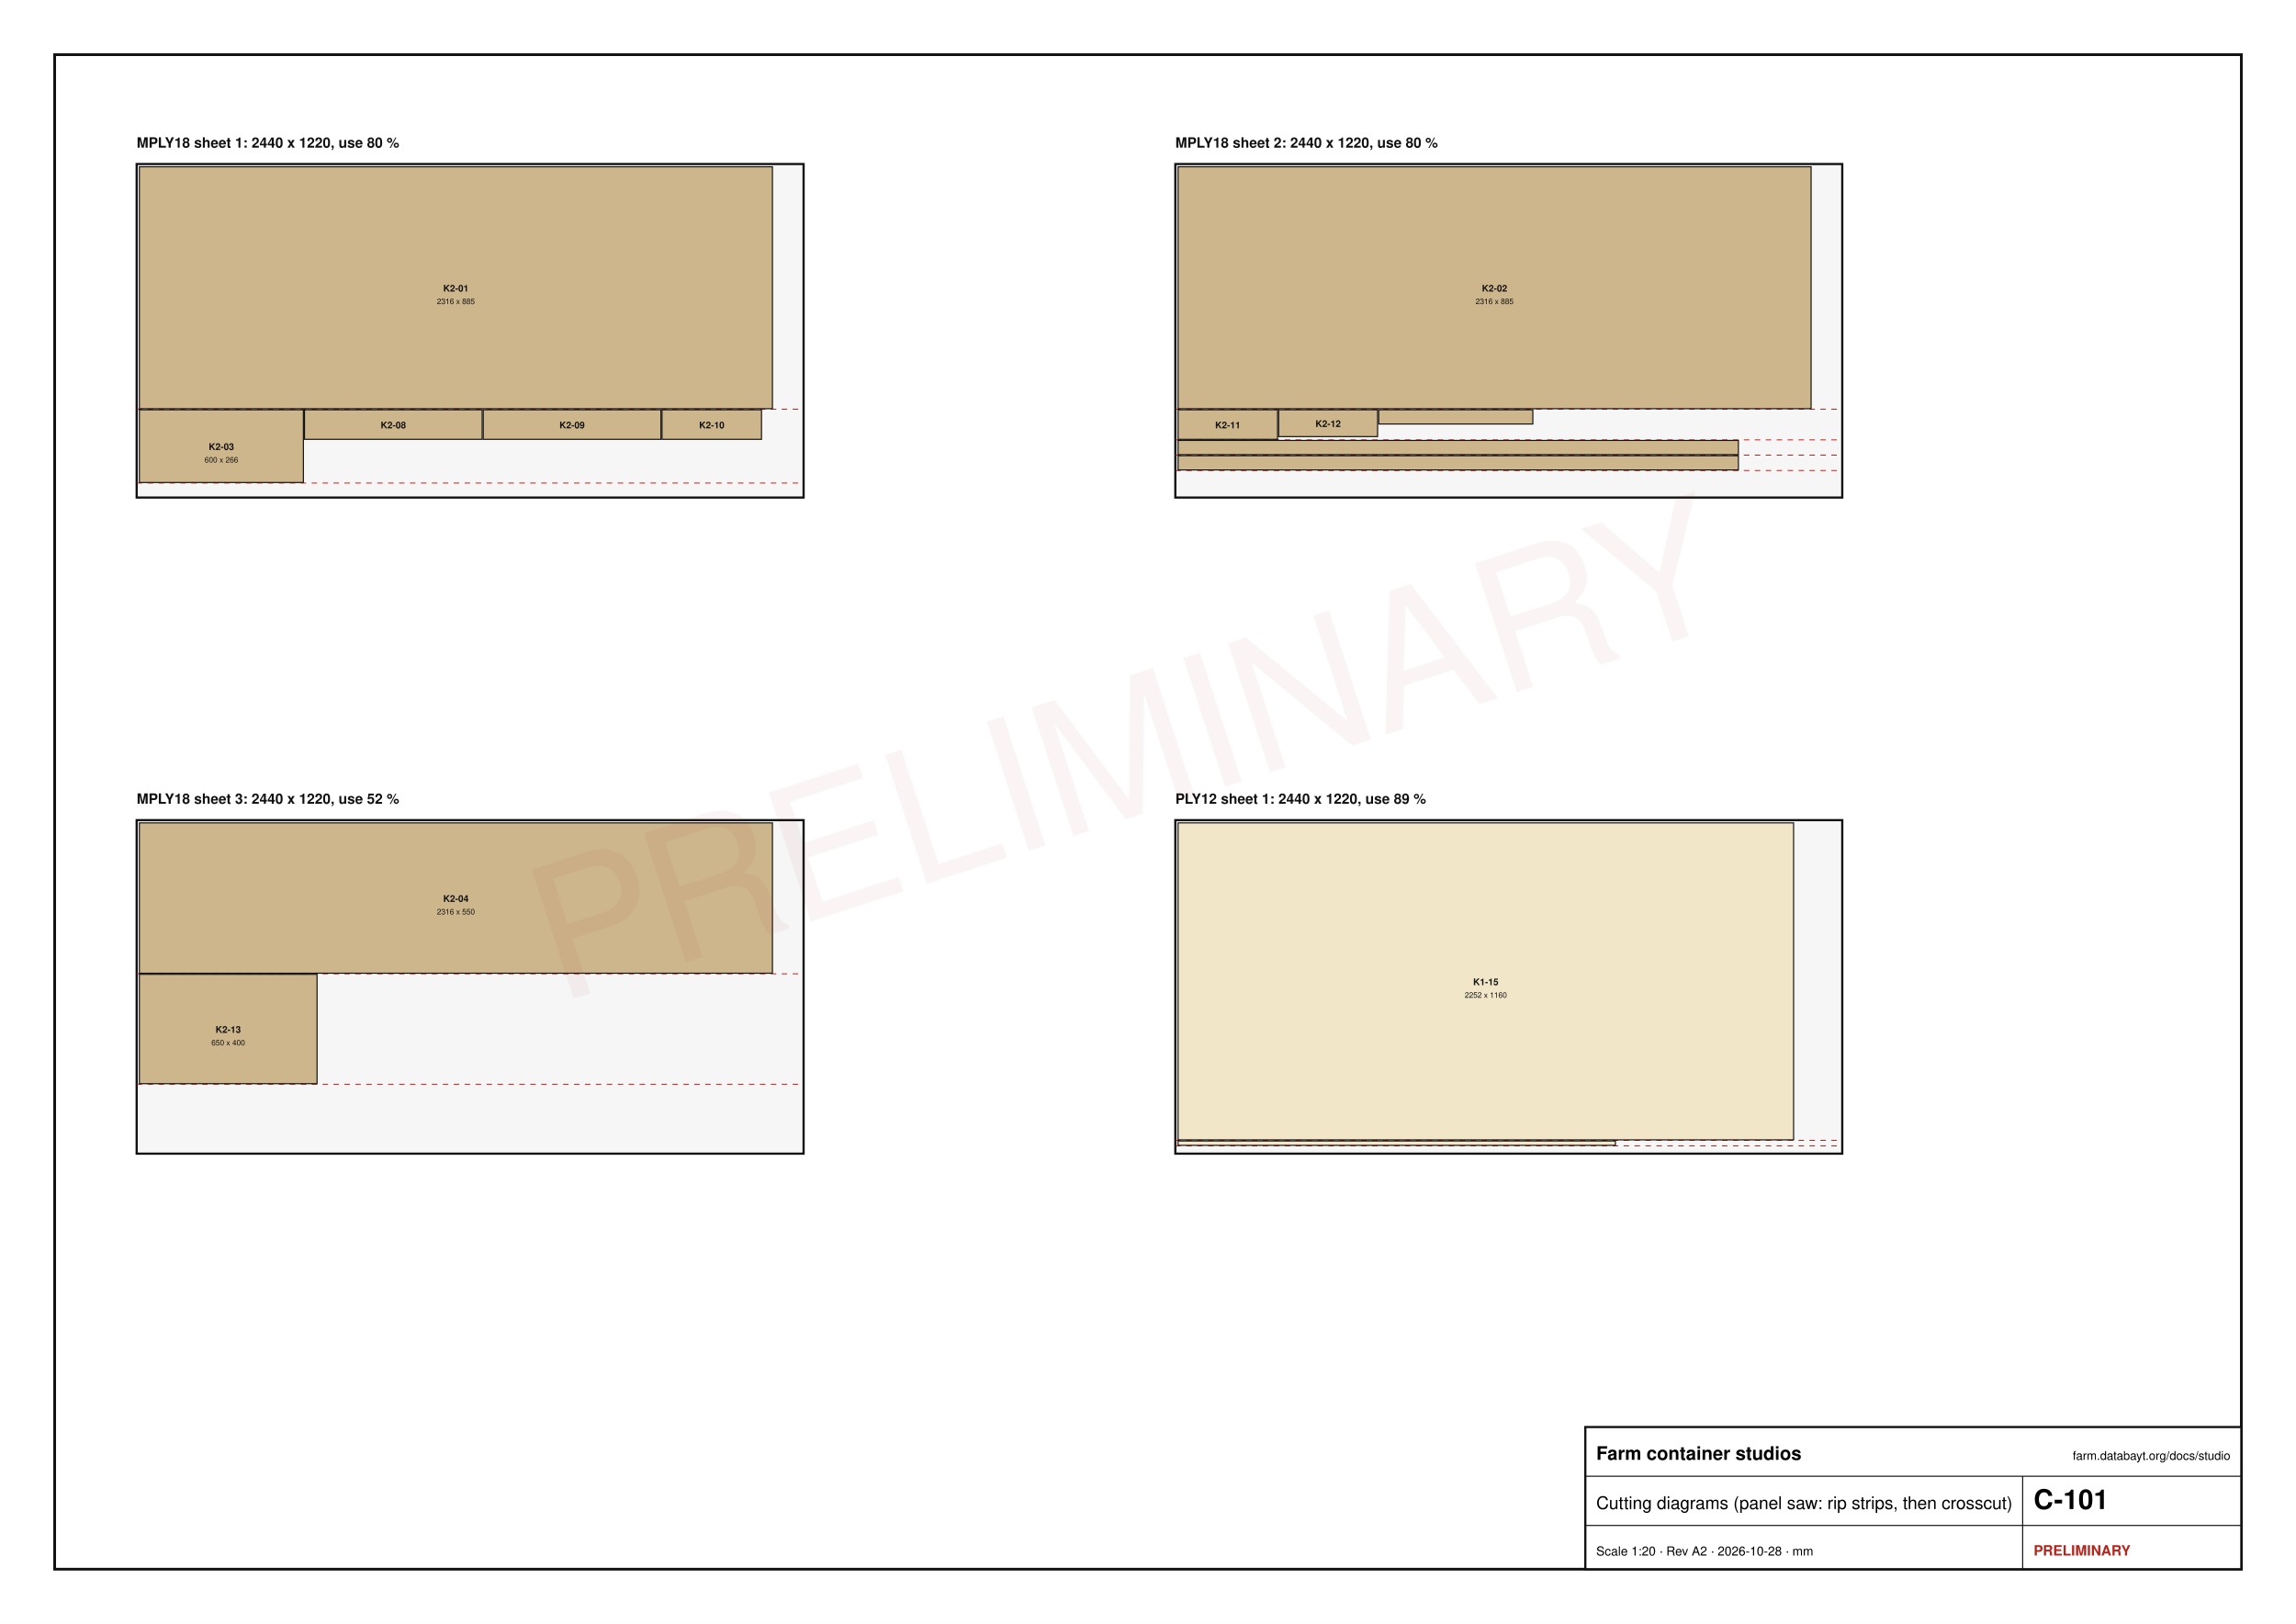
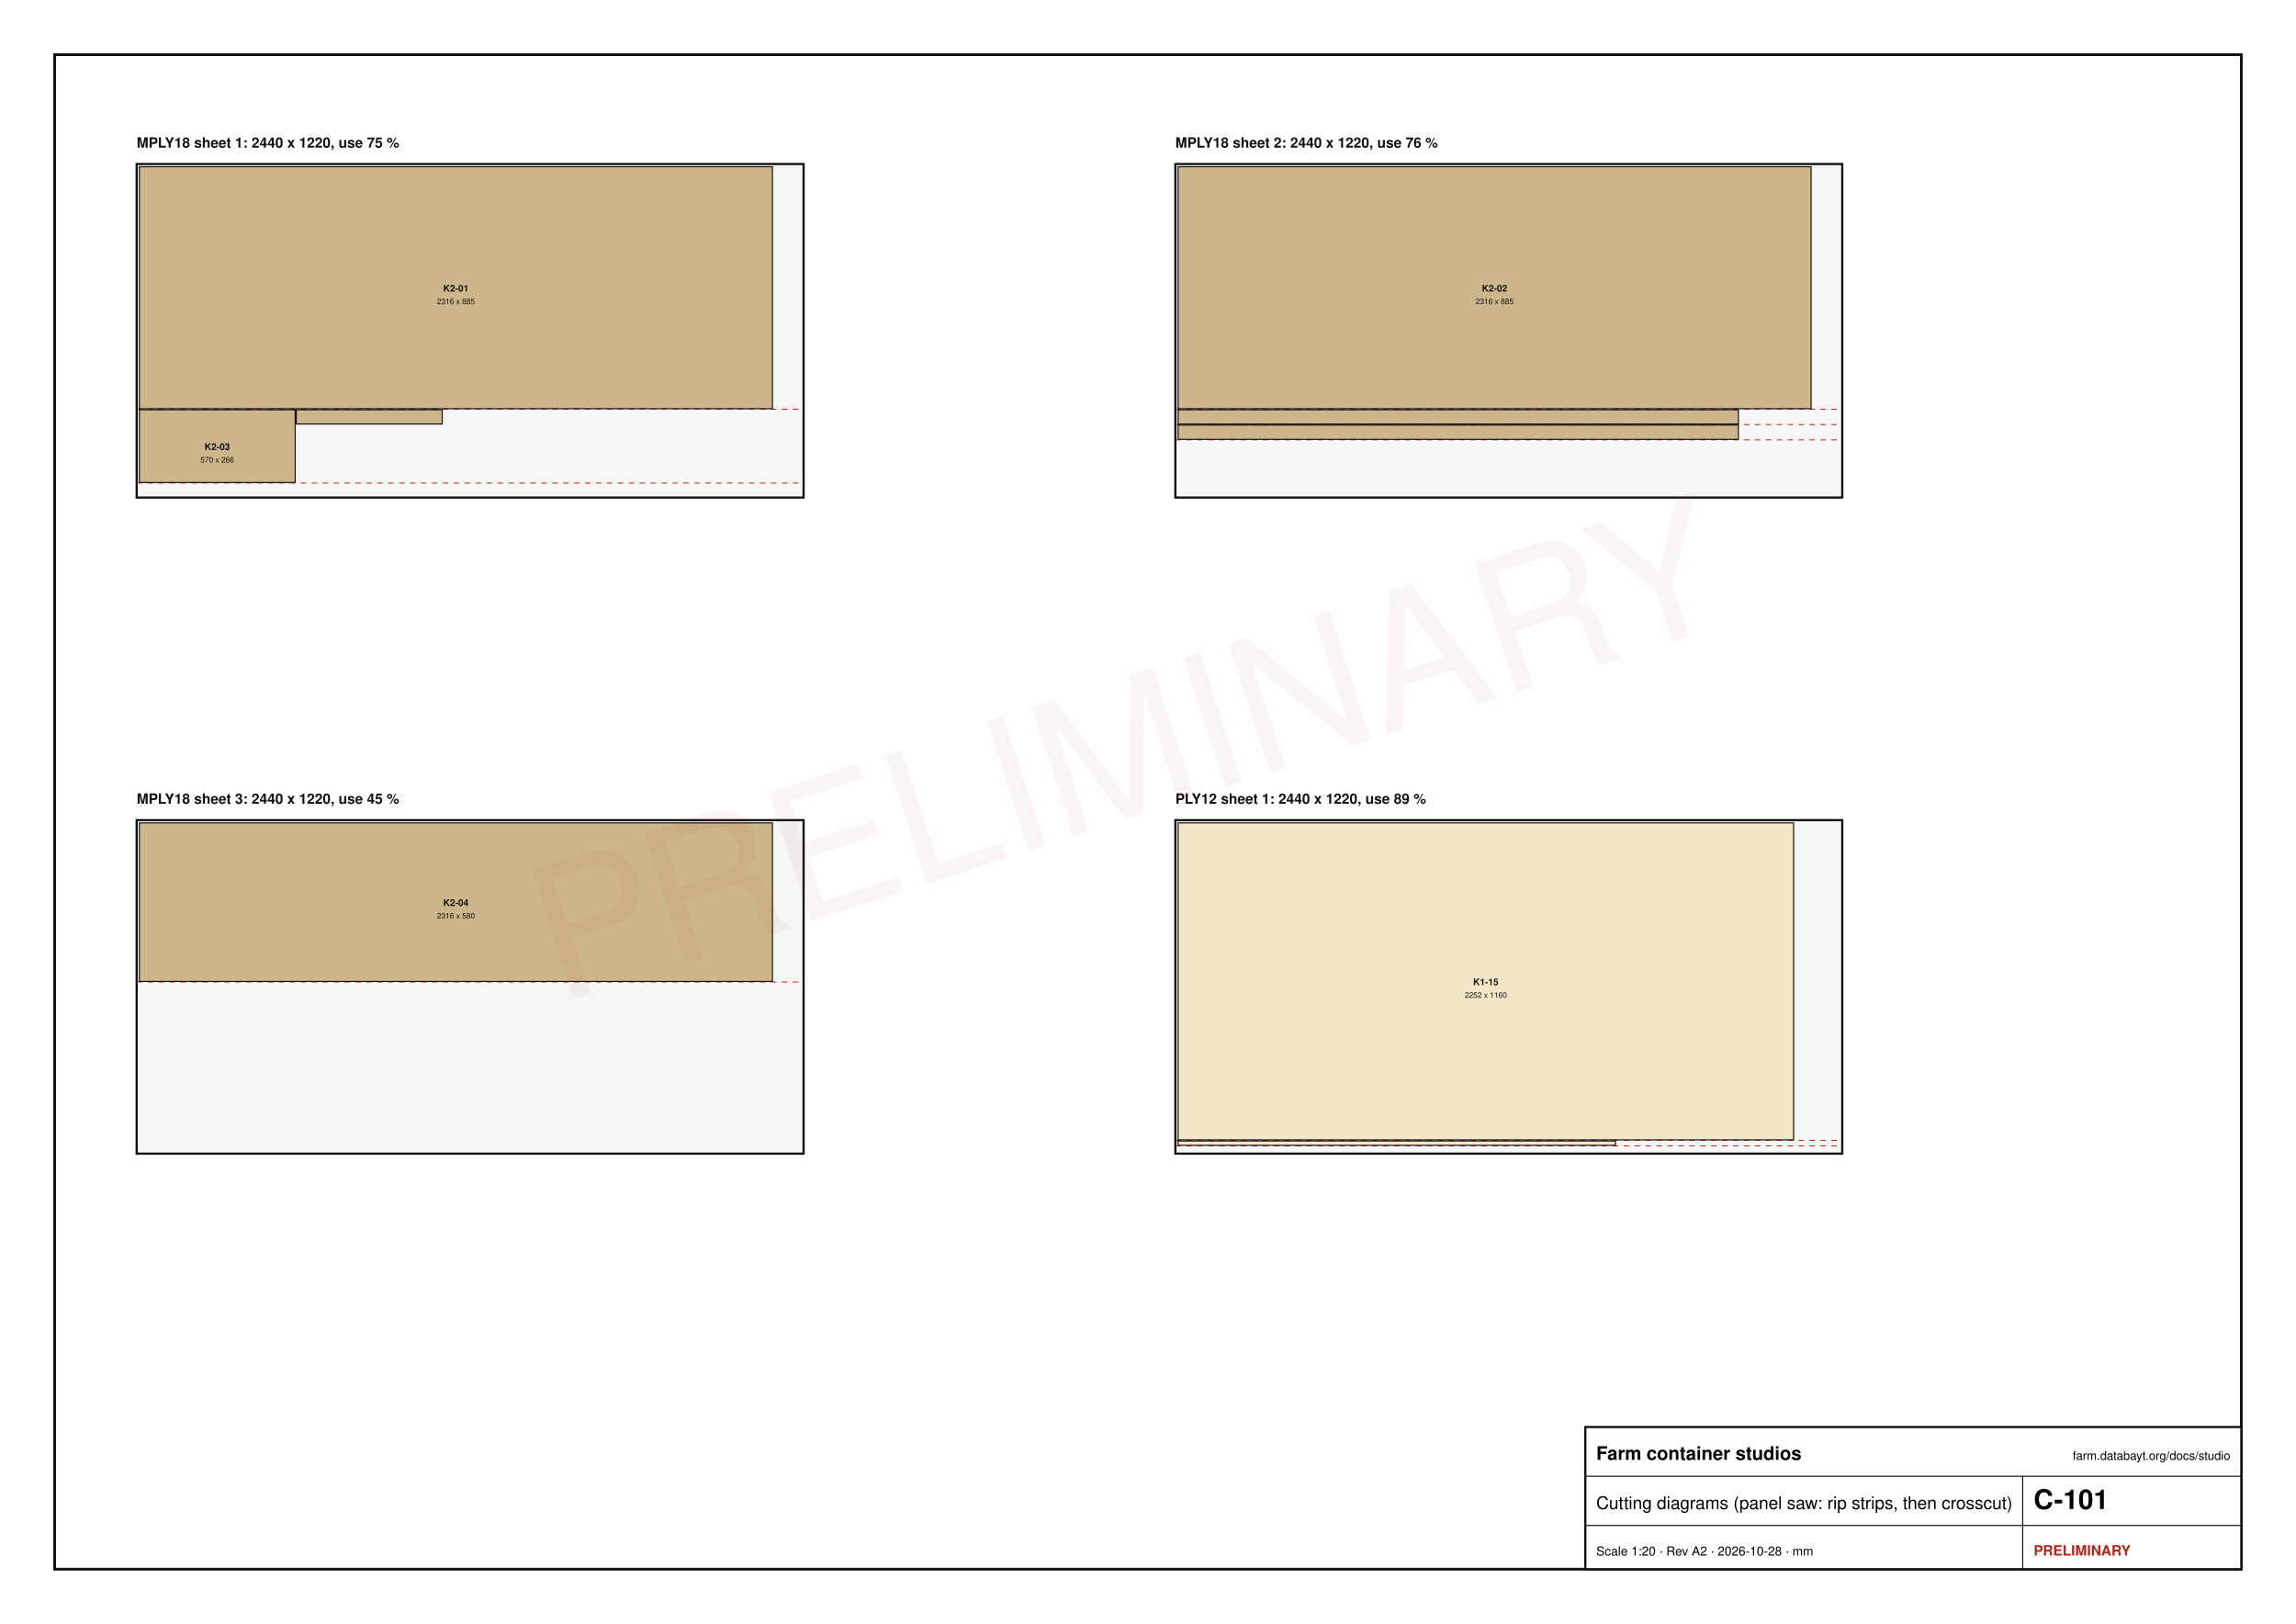
<svg xmlns="http://www.w3.org/2000/svg" width="420mm" height="297mm" viewBox="0 0 420 297" font-family="Helvetica, Arial, sans-serif">
  <rect x="0" y="0" width="420" height="297" fill="#fff" />
  <rect x="10" y="10" width="400" height="277" fill="none" stroke="#111" stroke-width="0.5" />
-   <text x="25" y="27" font-size="2.6" text-anchor="start" font-weight="bold" fill="#111">MPLY18 sheet 1: 2440 x 1220, use 80 %</text>
+   <text x="25" y="27" font-size="2.6" text-anchor="start" font-weight="bold" fill="#111">MPLY18 sheet 1: 2440 x 1220, use 75 %</text>
  <rect x="25" y="30" width="122" height="61" fill="#f6f6f6" stroke="#111" stroke-width="0.4" />
  <line x1="25" y1="74.85" x2="147" y2="74.85" stroke="#c00" stroke-width="0.15" stroke-dasharray="1,1" />
  <line x1="25" y1="88.35" x2="147" y2="88.35" stroke="#c00" stroke-width="0.15" stroke-dasharray="1,1" />
  <rect x="25.5" y="30.5" width="115.8" height="44.25" fill="#cdb68c" stroke="#111" stroke-width="0.2" />
  <text x="83.4" y="53.33" font-size="1.7" text-anchor="middle" font-weight="bold" fill="#111">K2-01</text>
  <text x="83.4" y="55.62" font-size="1.4" text-anchor="middle" font-weight="normal" fill="#111">2316 x 885</text>
-   <rect x="25.5" y="74.95" width="30" height="13.3" fill="#cdb68c" stroke="#111" stroke-width="0.2" />
-   <text x="40.5" y="82.3" font-size="1.7" text-anchor="middle" font-weight="bold" fill="#111">K2-03</text>
-   <text x="40.5" y="84.6" font-size="1.4" text-anchor="middle" font-weight="normal" fill="#111">600 x 266</text>
-   <rect x="55.7" y="74.95" width="32.5" height="5.4" fill="#cdb68c" stroke="#111" stroke-width="0.2" />
-   <text x="71.95" y="78.35" font-size="1.7" text-anchor="middle" font-weight="bold" fill="#111">K2-08</text>
-   <rect x="88.4" y="74.95" width="32.5" height="5.4" fill="#cdb68c" stroke="#111" stroke-width="0.2" />
-   <text x="104.65" y="78.35" font-size="1.7" text-anchor="middle" font-weight="bold" fill="#111">K2-09</text>
-   <rect x="121.1" y="74.95" width="18.2" height="5.4" fill="#cdb68c" stroke="#111" stroke-width="0.2" />
-   <text x="130.2" y="78.35" font-size="1.7" text-anchor="middle" font-weight="bold" fill="#111">K2-10</text>
-   <text x="215" y="27" font-size="2.6" text-anchor="start" font-weight="bold" fill="#111">MPLY18 sheet 2: 2440 x 1220, use 80 %</text>
+   <rect x="25.5" y="74.95" width="28.5" height="13.3" fill="#cdb68c" stroke="#111" stroke-width="0.2" />
+   <text x="39.75" y="82.3" font-size="1.7" text-anchor="middle" font-weight="bold" fill="#111">K2-03</text>
+   <text x="39.75" y="84.6" font-size="1.4" text-anchor="middle" font-weight="normal" fill="#111">570 x 266</text>
+   <rect x="54.2" y="74.95" width="26.7" height="2.6" fill="#cdb68c" stroke="#111" stroke-width="0.2" />
+   <text x="215" y="27" font-size="2.6" text-anchor="start" font-weight="bold" fill="#111">MPLY18 sheet 2: 2440 x 1220, use 76 %</text>
  <rect x="215" y="30" width="122" height="61" fill="#f6f6f6" stroke="#111" stroke-width="0.4" />
  <line x1="215" y1="74.85" x2="337" y2="74.85" stroke="#c00" stroke-width="0.15" stroke-dasharray="1,1" />
+   <line x1="215" y1="77.65" x2="337" y2="77.65" stroke="#c00" stroke-width="0.15" stroke-dasharray="1,1" />
  <line x1="215" y1="80.45" x2="337" y2="80.45" stroke="#c00" stroke-width="0.15" stroke-dasharray="1,1" />
-   <line x1="215" y1="83.25" x2="337" y2="83.25" stroke="#c00" stroke-width="0.15" stroke-dasharray="1,1" />
-   <line x1="215" y1="86.05" x2="337" y2="86.05" stroke="#c00" stroke-width="0.15" stroke-dasharray="1,1" />
  <rect x="215.5" y="30.5" width="115.8" height="44.25" fill="#cdb68c" stroke="#111" stroke-width="0.2" />
  <text x="273.4" y="53.33" font-size="1.7" text-anchor="middle" font-weight="bold" fill="#111">K2-02</text>
  <text x="273.4" y="55.62" font-size="1.4" text-anchor="middle" font-weight="normal" fill="#111">2316 x 885</text>
-   <rect x="215.5" y="74.95" width="18.2" height="5.4" fill="#cdb68c" stroke="#111" stroke-width="0.2" />
-   <text x="224.6" y="78.35" font-size="1.7" text-anchor="middle" font-weight="bold" fill="#111">K2-11</text>
-   <rect x="233.9" y="74.95" width="18.1" height="4.9" fill="#cdb68c" stroke="#111" stroke-width="0.2" />
-   <text x="242.95" y="78.1" font-size="1.7" text-anchor="middle" font-weight="bold" fill="#111">K2-12</text>
-   <rect x="215.5" y="80.55" width="102.5" height="2.6" fill="#cdb68c" stroke="#111" stroke-width="0.2" />
-   <rect x="215.5" y="83.35" width="102.5" height="2.6" fill="#cdb68c" stroke="#111" stroke-width="0.2" />
-   <rect x="252.2" y="74.95" width="28.2" height="2.6" fill="#cdb68c" stroke="#111" stroke-width="0.2" />
-   <text x="25" y="147" font-size="2.6" text-anchor="start" font-weight="bold" fill="#111">MPLY18 sheet 3: 2440 x 1220, use 52 %</text>
+   <rect x="215.5" y="74.95" width="102.5" height="2.6" fill="#cdb68c" stroke="#111" stroke-width="0.2" />
+   <rect x="215.5" y="77.75" width="102.5" height="2.6" fill="#cdb68c" stroke="#111" stroke-width="0.2" />
+   <text x="25" y="147" font-size="2.6" text-anchor="start" font-weight="bold" fill="#111">MPLY18 sheet 3: 2440 x 1220, use 45 %</text>
  <rect x="25" y="150" width="122" height="61" fill="#f6f6f6" stroke="#111" stroke-width="0.4" />
-   <line x1="25" y1="178.1" x2="147" y2="178.1" stroke="#c00" stroke-width="0.15" stroke-dasharray="1,1" />
-   <line x1="25" y1="198.3" x2="147" y2="198.3" stroke="#c00" stroke-width="0.15" stroke-dasharray="1,1" />
-   <rect x="25.5" y="150.5" width="115.8" height="27.5" fill="#cdb68c" stroke="#111" stroke-width="0.2" />
-   <text x="83.4" y="164.95" font-size="1.7" text-anchor="middle" font-weight="bold" fill="#111">K2-04</text>
-   <text x="83.4" y="167.25" font-size="1.4" text-anchor="middle" font-weight="normal" fill="#111">2316 x 550</text>
-   <rect x="25.5" y="178.2" width="32.5" height="20" fill="#cdb68c" stroke="#111" stroke-width="0.2" />
-   <text x="41.75" y="188.9" font-size="1.7" text-anchor="middle" font-weight="bold" fill="#111">K2-13</text>
-   <text x="41.75" y="191.2" font-size="1.4" text-anchor="middle" font-weight="normal" fill="#111">650 x 400</text>
+   <line x1="25" y1="179.6" x2="147" y2="179.6" stroke="#c00" stroke-width="0.15" stroke-dasharray="1,1" />
+   <rect x="25.5" y="150.5" width="115.8" height="29" fill="#cdb68c" stroke="#111" stroke-width="0.2" />
+   <text x="83.4" y="165.7" font-size="1.7" text-anchor="middle" font-weight="bold" fill="#111">K2-04</text>
+   <text x="83.4" y="168" font-size="1.4" text-anchor="middle" font-weight="normal" fill="#111">2316 x 580</text>
  <text x="215" y="147" font-size="2.6" text-anchor="start" font-weight="bold" fill="#111">PLY12 sheet 1: 2440 x 1220, use 89 %</text>
  <rect x="215" y="150" width="122" height="61" fill="#f6f6f6" stroke="#111" stroke-width="0.4" />
  <line x1="215" y1="208.58" x2="337" y2="208.58" stroke="#c00" stroke-width="0.15" stroke-dasharray="1,1" />
  <line x1="215" y1="209.58" x2="337" y2="209.58" stroke="#c00" stroke-width="0.15" stroke-dasharray="1,1" />
  <rect x="215.5" y="150.5" width="112.6" height="57.98" fill="#f2e6c9" stroke="#111" stroke-width="0.2" />
  <text x="271.8" y="180.19" font-size="1.7" text-anchor="middle" font-weight="bold" fill="#111">K1-15</text>
  <text x="271.8" y="182.49" font-size="1.4" text-anchor="middle" font-weight="normal" fill="#111">2252 x 1160</text>
  <rect x="215.5" y="208.68" width="80" height="0.8" fill="#f2e6c9" stroke="#111" stroke-width="0.2" />
  <rect x="290" y="261" width="120" height="26" fill="#fff" stroke="#111" stroke-width="0.4" />
  <line x1="290" y1="270" x2="410" y2="270" stroke="#111" stroke-width="0.2" />
  <line x1="290" y1="279" x2="410" y2="279" stroke="#111" stroke-width="0.2" />
  <line x1="370" y1="270" x2="370" y2="287" stroke="#111" stroke-width="0.2" />
  <text x="292" y="267" font-size="3.4" font-weight="bold">Farm container studios</text>
  <text x="408" y="267" font-size="2.2" text-anchor="end">farm.databayt.org/docs/studio</text>
  <text x="292" y="276" font-size="3.2">Cutting diagrams (panel saw: rip strips, then crosscut)</text>
  <text x="372" y="276" font-size="5" font-weight="bold">C-101</text>
  <text x="292" y="284.5" font-size="2.3">Scale 1:20 · Rev A2 · 2026-10-28 · mm</text>
  <text x="372" y="284.5" font-size="2.6" font-weight="bold" fill="#b3261e">PRELIMINARY</text>
  <text x="210.0" y="148.5" font-size="34" fill="#b3261e" fill-opacity="0.05" text-anchor="middle" transform="rotate(-18 210.0 148.5)">PRELIMINARY</text>
</svg>
